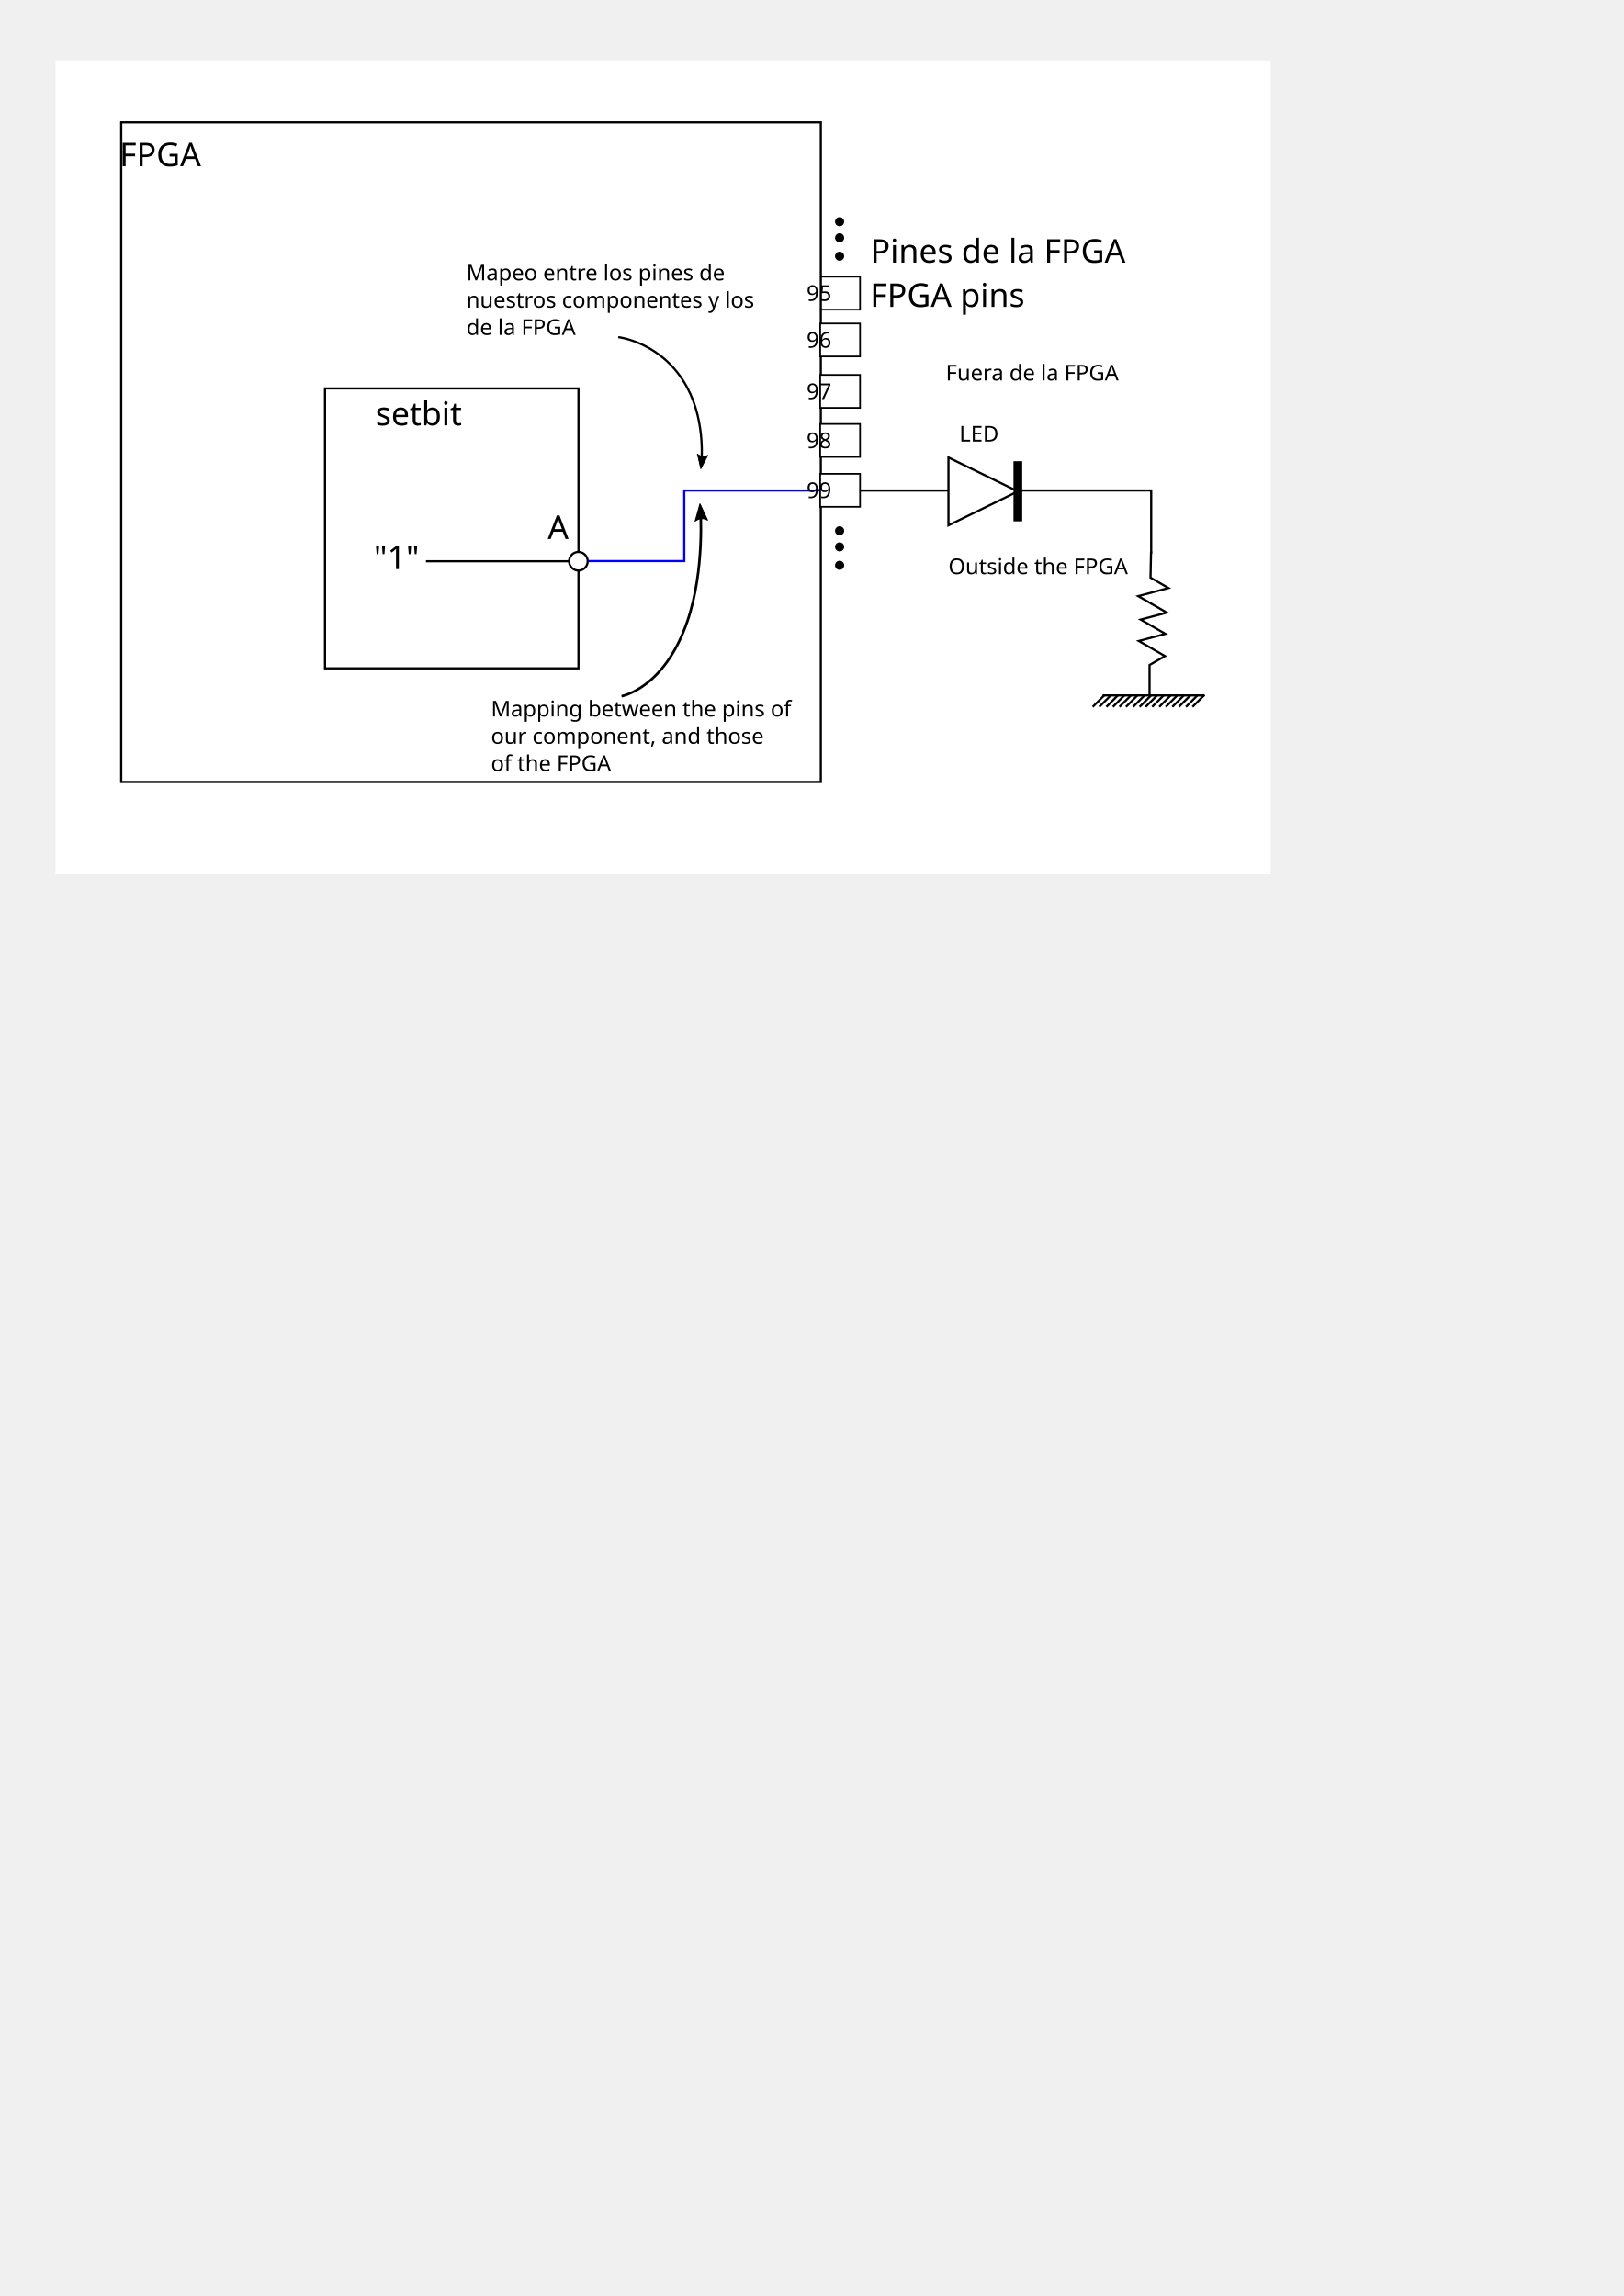
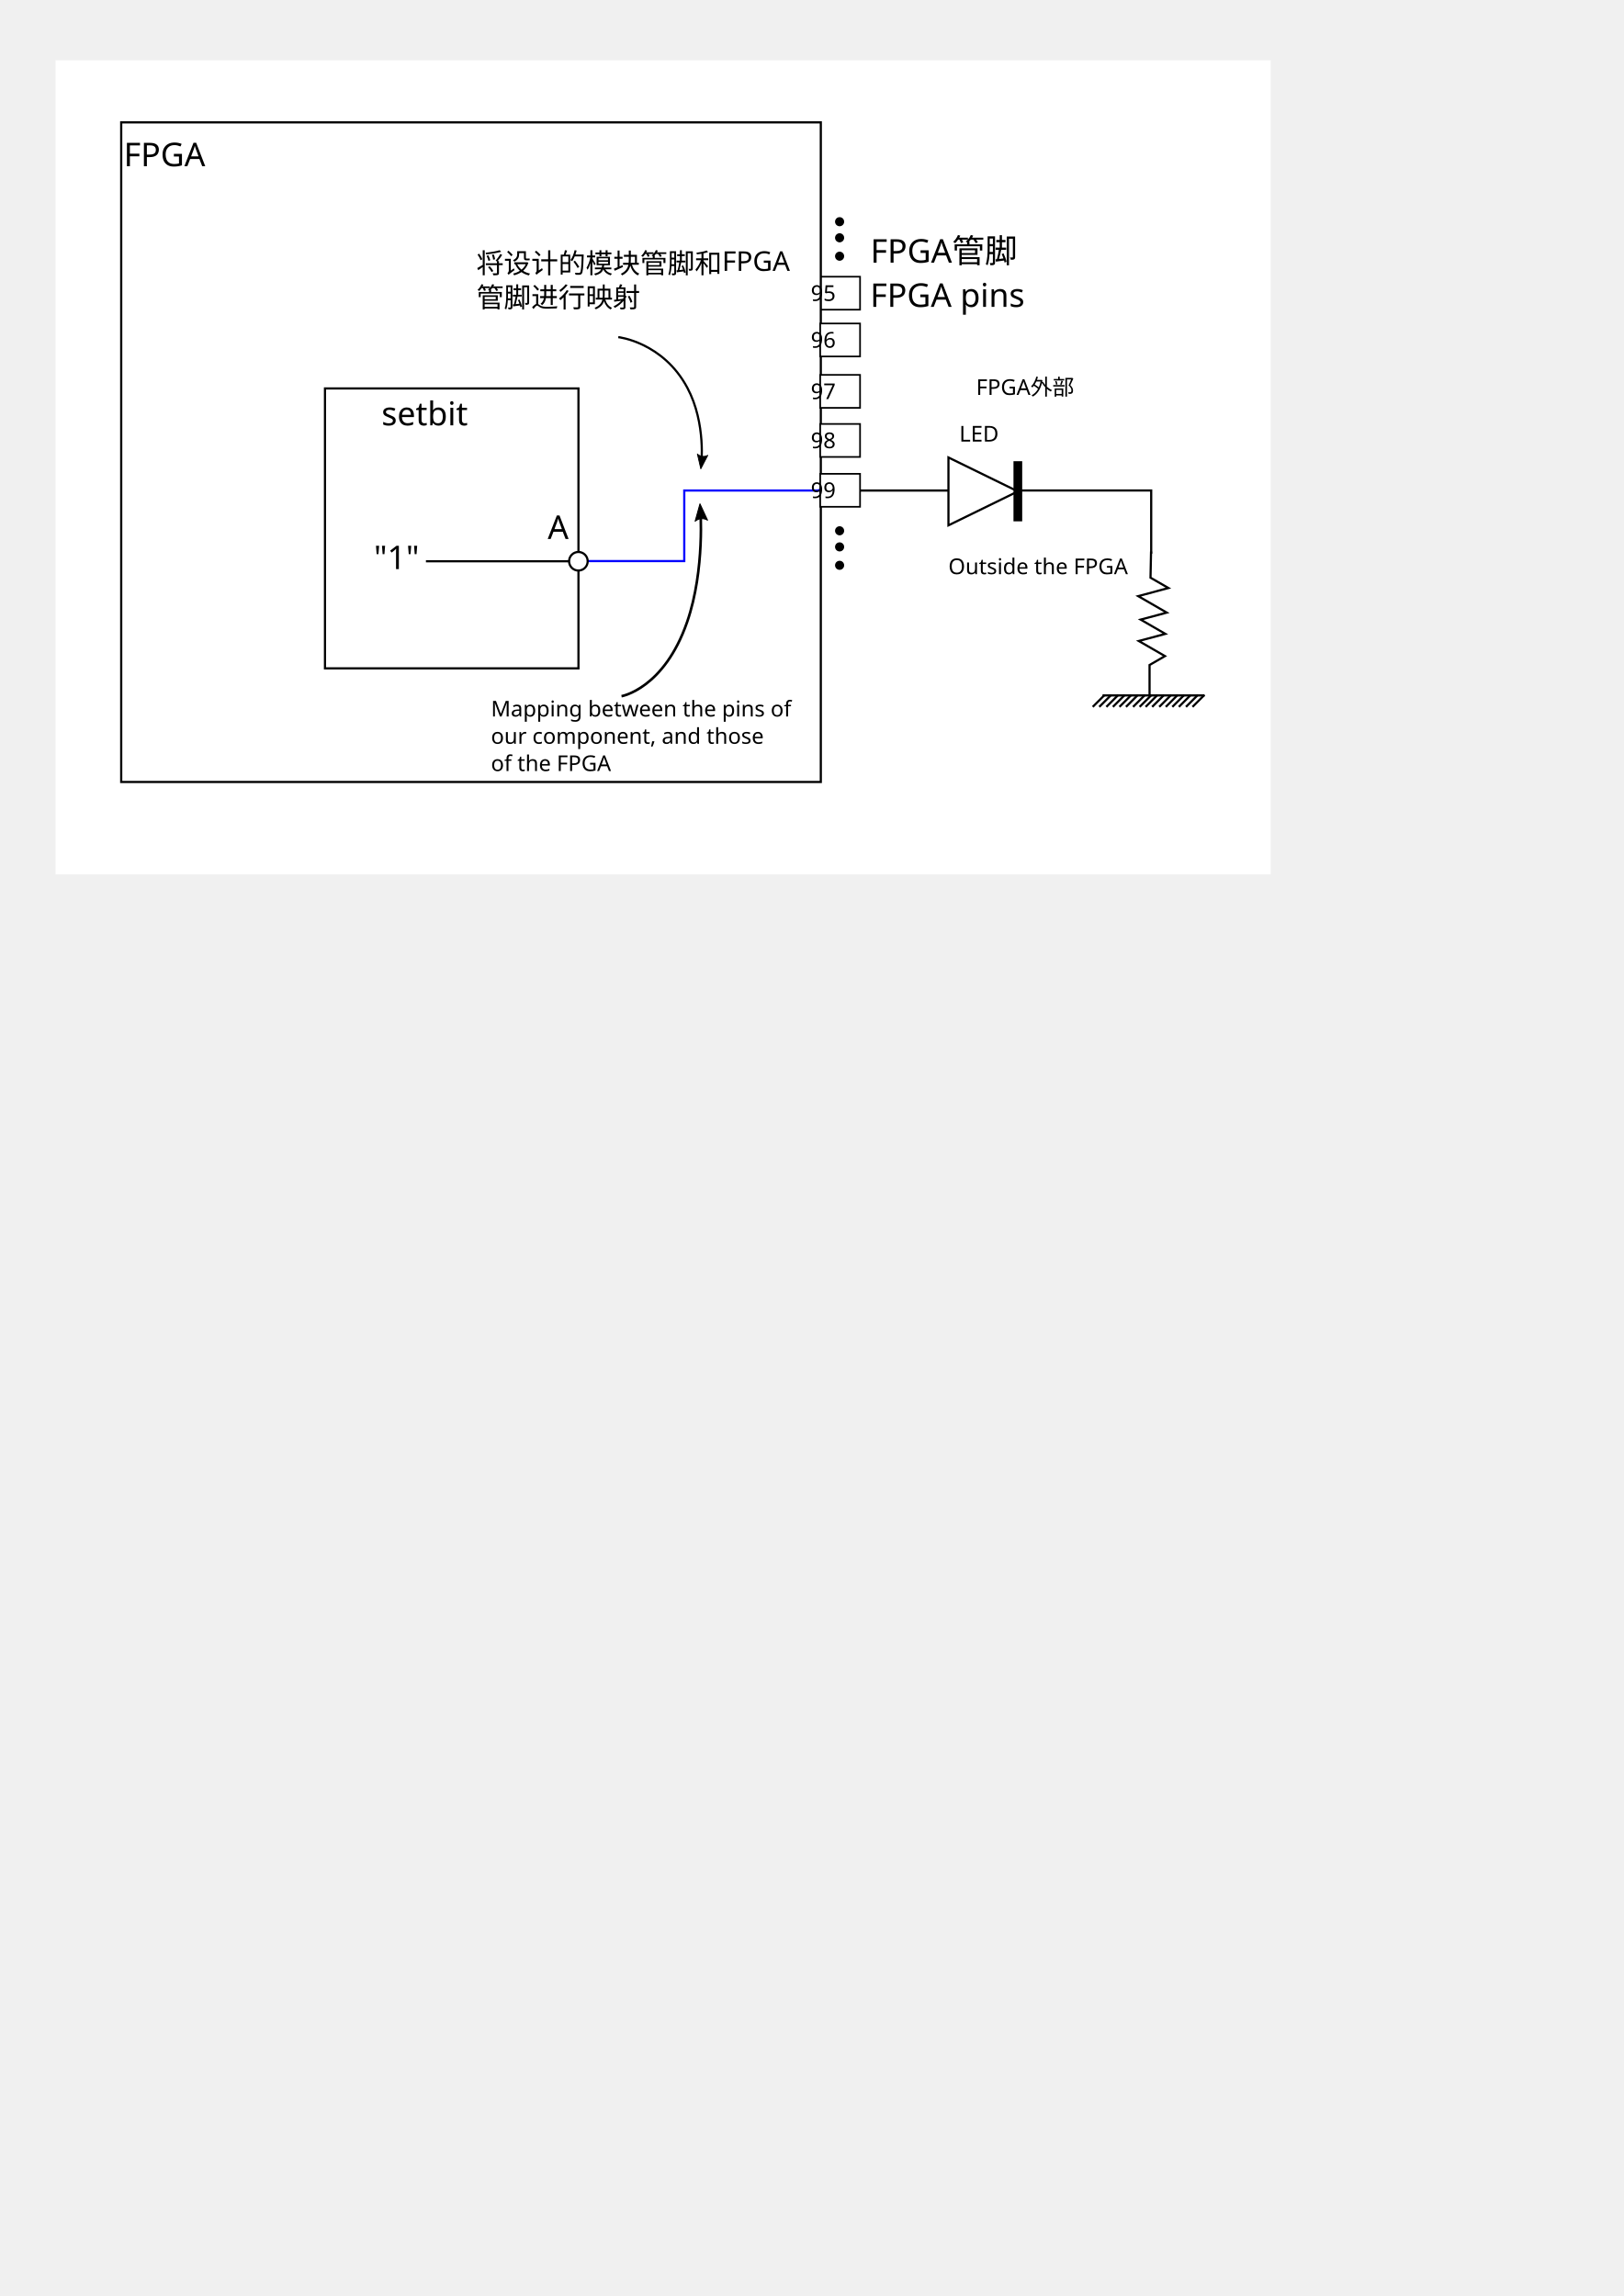
<svg xmlns="http://www.w3.org/2000/svg" width="210mm" height="297mm" viewBox="0 0 744.094 1052.362" id="svg2" version="1.1">
  <defs id="defs4">
    <marker orient="auto" refY="0.0" refX="0.0" id="Arrow2Mend" style="overflow:visible;">
      <path id="path4474" style="fill-rule:evenodd;stroke-width:0.625;stroke-linejoin:round;stroke:#000000;stroke-opacity:1;fill:#000000;fill-opacity:1" d="M 8.719,4.034 L -2.207,0.016 L 8.719,-4.002 C 6.973,-1.63 6.983,1.616 8.719,4.034 z " transform="scale(0.6) rotate(180) translate(0,0)" />
    </marker>
    <marker orient="auto" refY="0" refX="0" id="Arrow2Mend-9" style="overflow:visible">
      <path id="path4474-1" style="fill:#000000;fill-opacity:1;fill-rule:evenodd;stroke:#000000;stroke-width:0.625;stroke-linejoin:round;stroke-opacity:1" d="M 8.719,4.034 -2.207,0.016 8.719,-4.002 c -1.745,2.372 -1.735,5.617 -6e-7,8.035 z" transform="scale(-0.6,-0.6)" />
    </marker>
  </defs>
  <g id="layer1">
    <rect style="fill:#ffffff;stroke:none;stroke-width:4;stroke-miterlimit:4;stroke-dasharray:none;stroke-opacity:1" id="rect4902" width="556.884" height="373.14" x="25.441" y="27.639" />
    <rect style="fill:#ffffff;stroke:#000000;stroke-width:0.763;stroke-opacity:1" id="rect4268" width="18.262" height="15.115" x="375.873" y="126.824" />
    <rect style="fill:#ffffff;stroke:#000000;stroke-opacity:1" id="rect3344" width="320.608" height="302.328" x="55.544" y="56.087" />
    <path style="fill:none;fill-rule:evenodd;stroke:#0000ff;stroke-width:1px;stroke-linecap:butt;stroke-linejoin:miter;stroke-opacity:1" d="m 264.361,257.17 49.216,0 0,-32.342 61.872,0 0,-0.703" id="path4437" />
    <g id="g4239" transform="translate(-331.8574,33.04512)">
-       <text id="text3336" y="161.893" x="537.392" style="font-style:normal;font-weight:normal;font-size:15px;line-height:125%;font-family:sans-serif;text-align:center;letter-spacing:0px;word-spacing:0px;text-anchor:middle;fill:#000000;fill-opacity:1;stroke:none;stroke-width:1px;stroke-linecap:butt;stroke-linejoin:miter;stroke-opacity:1" xml:space="preserve">
-         <tspan id="tspan4162" y="161.893" x="537.392">setbit</tspan>
+       <text id="text3336" y="161.893" x="537.392" style="font-style:normal;font-weight:normal;line-height:0%;font-family:sans-serif;text-align:center;letter-spacing:0px;word-spacing:0px;text-anchor:middle;fill:#000000;fill-opacity:1;stroke:none;stroke-width:1px;stroke-linecap:butt;stroke-linejoin:miter;stroke-opacity:1" xml:space="preserve">
+         <tspan id="tspan4162" y="161.893" x="537.392" style="font-size:15px;line-height:1.25">setbit</tspan>
      </text>
      <rect style="fill:none;stroke:#000000;stroke-opacity:1" y="144.994" x="480.79" height="128.295" width="116.159" id="rect3340" />
-       <text id="text4136" y="213.982" x="582.858" style="font-style:normal;font-weight:normal;font-size:40px;line-height:125%;font-family:sans-serif;letter-spacing:0px;word-spacing:0px;fill:#000000;fill-opacity:1;stroke:none;stroke-width:1px;stroke-linecap:butt;stroke-linejoin:miter;stroke-opacity:1" xml:space="preserve">
-         <tspan style="font-size:15px" y="213.982" x="582.858" id="tspan4138">A</tspan>
+       <text id="text4136" y="213.982" x="582.858" style="font-style:normal;font-weight:normal;line-height:0%;font-family:sans-serif;letter-spacing:0px;word-spacing:0px;fill:#000000;fill-opacity:1;stroke:none;stroke-width:1px;stroke-linecap:butt;stroke-linejoin:miter;stroke-opacity:1" xml:space="preserve">
+         <tspan style="font-size:15px;line-height:1.25" y="213.982" x="582.858" id="tspan4138">A</tspan>
      </text>
      <path id="path4140" d="m 527.05,224.206 66.032,0" style="fill:none;fill-rule:evenodd;stroke:#000000;stroke-width:1px;stroke-linecap:butt;stroke-linejoin:miter;stroke-opacity:1" />
      <circle r="4.26" cy="224.206" cx="596.916" id="path4142" style="fill:#ffffff;stroke:#000000;stroke-opacity:1" />
-       <text id="text4136-7" y="227.807" x="503.19" style="font-style:normal;font-weight:normal;font-size:40px;line-height:125%;font-family:sans-serif;letter-spacing:0px;word-spacing:0px;fill:#000000;fill-opacity:1;stroke:none;stroke-width:1px;stroke-linecap:butt;stroke-linejoin:miter;stroke-opacity:1" xml:space="preserve">
-         <tspan style="font-size:15px" y="227.807" x="503.19" id="tspan4138-0">"1"</tspan>
+       <text id="text4136-7" y="227.807" x="503.19" style="font-style:normal;font-weight:normal;line-height:0%;font-family:sans-serif;letter-spacing:0px;word-spacing:0px;fill:#000000;fill-opacity:1;stroke:none;stroke-width:1px;stroke-linecap:butt;stroke-linejoin:miter;stroke-opacity:1" xml:space="preserve">
+         <tspan style="font-size:15px;line-height:1.25" y="227.807" x="503.19" id="tspan4138-0">"1"</tspan>
      </text>
    </g>
-     <text xml:space="preserve" style="font-style:normal;font-weight:normal;font-size:15px;line-height:125%;font-family:sans-serif;text-align:center;letter-spacing:0px;word-spacing:0px;text-anchor:middle;fill:#000000;fill-opacity:1;stroke:none;stroke-width:1px;stroke-linecap:butt;stroke-linejoin:miter;stroke-opacity:1" x="83.193" y="76.182" id="text3336-1">
-       <tspan x="83.193" y="76.182" id="tspan4162-7" style="text-align:center;text-anchor:middle">FPGA</tspan>
+     <text xml:space="preserve" style="font-style:normal;font-weight:normal;line-height:0%;font-family:sans-serif;text-align:center;letter-spacing:0px;word-spacing:0px;text-anchor:middle;fill:#000000;fill-opacity:1;stroke:none;stroke-width:1px;stroke-linecap:butt;stroke-linejoin:miter;stroke-opacity:1" x="83.193" y="76.182" id="text3336-1">
+       <tspan x="83.193" y="76.182" id="tspan4162-7" style="font-size:15px;line-height:1.25;text-align:center;text-anchor:middle">FPGA</tspan>
    </text>
-     <text xml:space="preserve" style="font-style:normal;font-weight:normal;font-size:15px;line-height:125%;font-family:sans-serif;text-align:center;letter-spacing:0px;word-spacing:0px;text-anchor:middle;fill:#000000;fill-opacity:1;stroke:none;stroke-width:1px;stroke-linecap:butt;stroke-linejoin:miter;stroke-opacity:1" x="385.074" y="137.919" id="text3336-1-5">
-       <tspan x="385.074" y="137.919" id="tspan4162-7-2" style="font-size:10px;text-align:center;text-anchor:middle">95</tspan>
+     <text xml:space="preserve" style="font-style:normal;font-weight:normal;line-height:0%;font-family:sans-serif;text-align:center;letter-spacing:0px;word-spacing:0px;text-anchor:middle;fill:#000000;fill-opacity:1;stroke:none;stroke-width:1px;stroke-linecap:butt;stroke-linejoin:miter;stroke-opacity:1" x="385.074" y="137.919" id="text3336-1-5">
+       <tspan x="385.074" y="137.919" id="tspan4162-7-2" style="font-size:10px;line-height:1.25;text-align:center;text-anchor:middle">95</tspan>
    </text>
    <rect style="fill:#ffffff;stroke:#000000;stroke-width:0.763;stroke-opacity:1" id="rect4268-2" width="18.262" height="15.115" x="375.873" y="148.268" />
-     <text xml:space="preserve" style="font-style:normal;font-weight:normal;font-size:15px;line-height:125%;font-family:sans-serif;text-align:center;letter-spacing:0px;word-spacing:0px;text-anchor:middle;fill:#000000;fill-opacity:1;stroke:none;stroke-width:1px;stroke-linecap:butt;stroke-linejoin:miter;stroke-opacity:1" x="385.074" y="159.363" id="text3336-1-5-6">
-       <tspan x="385.074" y="159.363" id="tspan4162-7-2-8" style="font-size:10px;text-align:center;text-anchor:middle">96</tspan>
+     <text xml:space="preserve" style="font-style:normal;font-weight:normal;line-height:0%;font-family:sans-serif;text-align:center;letter-spacing:0px;word-spacing:0px;text-anchor:middle;fill:#000000;fill-opacity:1;stroke:none;stroke-width:1px;stroke-linecap:butt;stroke-linejoin:miter;stroke-opacity:1" x="385.074" y="159.363" id="text3336-1-5-6">
+       <tspan x="385.074" y="159.363" id="tspan4162-7-2-8" style="font-size:10px;line-height:1.25;text-align:center;text-anchor:middle">96</tspan>
    </text>
    <rect style="fill:#ffffff;stroke:#000000;stroke-width:0.763;stroke-opacity:1" id="rect4268-2-1" width="18.262" height="15.115" x="375.873" y="171.822" />
-     <text xml:space="preserve" style="font-style:normal;font-weight:normal;font-size:15px;line-height:125%;font-family:sans-serif;text-align:center;letter-spacing:0px;word-spacing:0px;text-anchor:middle;fill:#000000;fill-opacity:1;stroke:none;stroke-width:1px;stroke-linecap:butt;stroke-linejoin:miter;stroke-opacity:1" x="385.074" y="182.917" id="text3336-1-5-6-1">
-       <tspan x="385.074" y="182.917" id="tspan4162-7-2-8-0" style="font-size:10px;text-align:center;text-anchor:middle">97</tspan>
+     <text xml:space="preserve" style="font-style:normal;font-weight:normal;line-height:0%;font-family:sans-serif;text-align:center;letter-spacing:0px;word-spacing:0px;text-anchor:middle;fill:#000000;fill-opacity:1;stroke:none;stroke-width:1px;stroke-linecap:butt;stroke-linejoin:miter;stroke-opacity:1" x="385.074" y="182.917" id="text3336-1-5-6-1">
+       <tspan x="385.074" y="182.917" id="tspan4162-7-2-8-0" style="font-size:10px;line-height:1.25;text-align:center;text-anchor:middle">97</tspan>
    </text>
    <rect style="fill:#ffffff;stroke:#000000;stroke-width:0.763;stroke-opacity:1" id="rect4268-2-1-5" width="18.262" height="15.115" x="375.873" y="194.321" />
-     <text xml:space="preserve" style="font-style:normal;font-weight:normal;font-size:15px;line-height:125%;font-family:sans-serif;text-align:center;letter-spacing:0px;word-spacing:0px;text-anchor:middle;fill:#000000;fill-opacity:1;stroke:none;stroke-width:1px;stroke-linecap:butt;stroke-linejoin:miter;stroke-opacity:1" x="385.074" y="205.416" id="text3336-1-5-6-1-7">
-       <tspan x="385.074" y="205.416" id="tspan4162-7-2-8-0-7" style="font-size:10px;text-align:center;text-anchor:middle">98</tspan>
+     <text xml:space="preserve" style="font-style:normal;font-weight:normal;line-height:0%;font-family:sans-serif;text-align:center;letter-spacing:0px;word-spacing:0px;text-anchor:middle;fill:#000000;fill-opacity:1;stroke:none;stroke-width:1px;stroke-linecap:butt;stroke-linejoin:miter;stroke-opacity:1" x="385.074" y="205.416" id="text3336-1-5-6-1-7">
+       <tspan x="385.074" y="205.416" id="tspan4162-7-2-8-0-7" style="font-size:10px;line-height:1.25;text-align:center;text-anchor:middle">98</tspan>
    </text>
    <rect style="fill:#ffffff;stroke:#000000;stroke-width:0.763;stroke-opacity:1" id="rect4268-2-1-5-0" width="18.262" height="15.115" x="375.873" y="217.171" />
-     <text xml:space="preserve" style="font-style:normal;font-weight:normal;font-size:15px;line-height:125%;font-family:sans-serif;text-align:center;letter-spacing:0px;word-spacing:0px;text-anchor:middle;fill:#000000;fill-opacity:1;stroke:none;stroke-width:1px;stroke-linecap:butt;stroke-linejoin:miter;stroke-opacity:1" x="385.074" y="228.266" id="text3336-1-5-6-1-7-6">
-       <tspan x="385.074" y="228.266" id="tspan4162-7-2-8-0-7-0" style="font-size:10px;text-align:center;text-anchor:middle">99</tspan>
+     <text xml:space="preserve" style="font-style:normal;font-weight:normal;line-height:0%;font-family:sans-serif;text-align:center;letter-spacing:0px;word-spacing:0px;text-anchor:middle;fill:#000000;fill-opacity:1;stroke:none;stroke-width:1px;stroke-linecap:butt;stroke-linejoin:miter;stroke-opacity:1" x="385.074" y="228.266" id="text3336-1-5-6-1-7-6">
+       <tspan x="385.074" y="228.266" id="tspan4162-7-2-8-0-7-0" style="font-size:10px;line-height:1.25;text-align:center;text-anchor:middle">99</tspan>
    </text>
    <circle style="fill:#000000;stroke:#000000;stroke-width:0.597;stroke-opacity:1" id="path4354" cx="384.765" cy="243.284" r="1.784" />
    <circle style="fill:#000000;stroke:#000000;stroke-width:0.597;stroke-opacity:1" id="path4354-3" cx="384.765" cy="250.667" r="1.784" />
    <circle style="fill:#000000;stroke:#000000;stroke-width:0.597;stroke-opacity:1" id="path4354-3-0" cx="384.765" cy="259.104" r="1.784" />
    <circle style="fill:#000000;stroke:#000000;stroke-width:0.597;stroke-opacity:1" id="path4354-37" cx="384.765" cy="101.612" r="1.784" />
    <circle style="fill:#000000;stroke:#000000;stroke-width:0.597;stroke-opacity:1" id="path4354-3-8" cx="384.765" cy="108.994" r="1.784" />
    <circle style="fill:#000000;stroke:#000000;stroke-width:0.597;stroke-opacity:1" id="path4354-3-0-8" cx="384.765" cy="117.431" r="1.784" />
-     <text xml:space="preserve" style="font-style:normal;font-weight:normal;font-size:15px;line-height:125%;font-family:sans-serif;text-align:start;letter-spacing:0px;word-spacing:0px;text-anchor:start;fill:#000000;fill-opacity:1;stroke:none;stroke-width:1px;stroke-linecap:butt;stroke-linejoin:miter;stroke-opacity:1" x="398.895" y="120.384" id="text3336-1-55">
-       <tspan x="398.895" y="120.384" id="tspan4162-7-8" style="text-align:start;text-anchor:start">Pines de la FPGA</tspan>
+     <text xml:space="preserve" style="font-style:normal;font-weight:normal;line-height:0%;font-family:sans-serif;text-align:start;letter-spacing:0px;word-spacing:0px;text-anchor:start;fill:#000000;fill-opacity:1;stroke:none;stroke-width:1px;stroke-linecap:butt;stroke-linejoin:miter;stroke-opacity:1" x="398.895" y="120.384" id="text3336-1-55">
+       <tspan x="398.895" y="120.384" id="tspan4162-7-8" style="font-size:15px;line-height:1.25;text-align:start;text-anchor:start">FPGA管脚</tspan>
    </text>
-     <text xml:space="preserve" style="font-style:normal;font-weight:normal;font-size:10px;line-height:125%;font-family:sans-serif;letter-spacing:0px;word-spacing:0px;fill:#000000;fill-opacity:1;stroke:none;stroke-width:1px;stroke-linecap:butt;stroke-linejoin:miter;stroke-opacity:1" x="213.739" y="128.505" id="text4425">
-       <tspan x="213.739" y="128.505" id="tspan4429">Mapeo entre los pines de</tspan>
-       <tspan x="213.739" y="141.005" id="tspan4433">nuestros componentes y los</tspan>
-       <tspan x="213.739" y="153.505" id="tspan4435">de la FPGA </tspan>
+     <text xml:space="preserve" style="font-style:normal;font-weight:normal;line-height:0%;font-family:sans-serif;letter-spacing:0px;word-spacing:0px;fill:#000000;fill-opacity:1;stroke:none;stroke-width:1px;stroke-linecap:butt;stroke-linejoin:miter;stroke-opacity:1" x="218.376" y="125.192" id="text4425">
+       <tspan x="218.376" y="125.192" id="tspan4435" style="font-size:12.5px;line-height:1.25">将设计的模块管脚和FPGA</tspan>
+       <tspan x="218.376" y="140.817" style="font-size:12.5px;line-height:1.25" id="tspan96">管脚进行映射 </tspan>
    </text>
    <path style="fill:none;fill-rule:evenodd;stroke:#000000;stroke-width:1px;stroke-linecap:butt;stroke-linejoin:miter;stroke-opacity:1;marker-end:url(#Arrow2Mend)" d="m 283.344,154.519 c 0,0 20.455,2.262 31.639,23.202 8.786,16.451 6.328,35.857 6.328,35.857" id="path4441" />
-     <text xml:space="preserve" style="font-style:normal;font-weight:normal;font-size:10px;line-height:125%;font-family:sans-serif;letter-spacing:0px;word-spacing:0px;fill:#000000;fill-opacity:1;stroke:none;stroke-width:1px;stroke-linecap:butt;stroke-linejoin:miter;stroke-opacity:1" x="433.414" y="174.386" id="text4425-2">
-       <tspan x="433.414" y="174.386" id="tspan4435-5">Fuera de la FPGA </tspan>
+     <text xml:space="preserve" style="font-style:normal;font-weight:normal;line-height:0%;font-family:sans-serif;letter-spacing:0px;word-spacing:0px;fill:#000000;fill-opacity:1;stroke:none;stroke-width:1px;stroke-linecap:butt;stroke-linejoin:miter;stroke-opacity:1" x="447.327" y="181.011" id="text4425-2">
+       <tspan x="447.327" y="181.011" id="tspan4435-5" style="font-size:10px;line-height:1.25">FPGA外部 </tspan>
    </text>
    <g id="g4757" transform="translate(-11.99319,-21.48779)">
      <path id="path4751" d="m 446.638,231.171 0,15.548 0,15.548 31.802,-15.548 z" style="fill:none;fill-rule:evenodd;stroke:#000000;stroke-width:1px;stroke-linecap:butt;stroke-linejoin:miter;stroke-opacity:1" />
      <path id="path4755" d="m 478.44,232.877 0,27.562" style="fill:none;fill-rule:evenodd;stroke:#000000;stroke-width:4;stroke-linecap:butt;stroke-linejoin:miter;stroke-miterlimit:4;stroke-dasharray:none;stroke-opacity:1" />
    </g>
-     <text xml:space="preserve" style="font-style:normal;font-weight:normal;font-size:10px;line-height:125%;font-family:sans-serif;letter-spacing:0px;word-spacing:0px;fill:#000000;fill-opacity:1;stroke:none;stroke-width:1px;stroke-linecap:butt;stroke-linejoin:miter;stroke-opacity:1" x="439.6" y="202.386" id="text4425-2-5">
-       <tspan x="439.6" y="202.386" id="tspan4435-5-2">LED</tspan>
+     <text xml:space="preserve" style="font-style:normal;font-weight:normal;line-height:0%;font-family:sans-serif;letter-spacing:0px;word-spacing:0px;fill:#000000;fill-opacity:1;stroke:none;stroke-width:1px;stroke-linecap:butt;stroke-linejoin:miter;stroke-opacity:1" x="439.6" y="202.386" id="text4425-2-5">
+       <tspan x="439.6" y="202.386" id="tspan4435-5-2" style="font-size:10px;line-height:1.25">LED</tspan>
    </text>
    <g id="g4878" transform="translate(3.291024,-4.527758)">
      <path id="path4779" d="m 524.202,257.314 -0.25,11.993 8.211,4.74 -13.853,3.712 13.089,7.557 -11.968,3.207 11.324,6.538 -12.175,3.262 11.996,6.926 -7.061,4.077 0,14.451" style="fill:none;fill-rule:evenodd;stroke:#000000;stroke-width:1px;stroke-linecap:butt;stroke-linejoin:miter;stroke-opacity:1" />
      <path id="path4781" d="m 501.965,323.276 46.723,0" style="fill:none;fill-rule:evenodd;stroke:#000000;stroke-width:1px;stroke-linecap:butt;stroke-linejoin:miter;stroke-opacity:1" />
      <path id="path4783" d="m 502.964,323.026 -5.497,5.497" style="fill:none;fill-rule:evenodd;stroke:#000000;stroke-width:1px;stroke-linecap:butt;stroke-linejoin:miter;stroke-opacity:1" />
      <path id="path4783-1" d="m 505.963,323.026 -5.497,5.497" style="fill:none;fill-rule:evenodd;stroke:#000000;stroke-width:1px;stroke-linecap:butt;stroke-linejoin:miter;stroke-opacity:1" />
      <path id="path4783-4" d="m 509.211,323.026 -5.497,5.497" style="fill:none;fill-rule:evenodd;stroke:#000000;stroke-width:1px;stroke-linecap:butt;stroke-linejoin:miter;stroke-opacity:1" />
      <path id="path4783-1-9" d="m 512.209,323.026 -5.497,5.497" style="fill:none;fill-rule:evenodd;stroke:#000000;stroke-width:1px;stroke-linecap:butt;stroke-linejoin:miter;stroke-opacity:1" />
      <path id="path4783-3" d="m 515.207,323.026 -5.497,5.497" style="fill:none;fill-rule:evenodd;stroke:#000000;stroke-width:1px;stroke-linecap:butt;stroke-linejoin:miter;stroke-opacity:1" />
      <path id="path4783-1-6" d="m 518.206,323.026 -5.497,5.497" style="fill:none;fill-rule:evenodd;stroke:#000000;stroke-width:1px;stroke-linecap:butt;stroke-linejoin:miter;stroke-opacity:1" />
      <path id="path4783-4-6" d="m 521.454,323.026 -5.497,5.497" style="fill:none;fill-rule:evenodd;stroke:#000000;stroke-width:1px;stroke-linecap:butt;stroke-linejoin:miter;stroke-opacity:1" />
      <path id="path4783-1-9-4" d="m 524.452,323.026 -5.497,5.497" style="fill:none;fill-rule:evenodd;stroke:#000000;stroke-width:1px;stroke-linecap:butt;stroke-linejoin:miter;stroke-opacity:1" />
      <path id="path4783-0" d="m 527.201,323.026 -5.497,5.497" style="fill:none;fill-rule:evenodd;stroke:#000000;stroke-width:1px;stroke-linecap:butt;stroke-linejoin:miter;stroke-opacity:1" />
      <path id="path4783-1-94" d="m 530.199,323.026 -5.497,5.497" style="fill:none;fill-rule:evenodd;stroke:#000000;stroke-width:1px;stroke-linecap:butt;stroke-linejoin:miter;stroke-opacity:1" />
      <path id="path4783-4-5" d="m 533.447,323.026 -5.497,5.497" style="fill:none;fill-rule:evenodd;stroke:#000000;stroke-width:1px;stroke-linecap:butt;stroke-linejoin:miter;stroke-opacity:1" />
      <path id="path4783-1-9-6" d="m 536.445,323.026 -5.497,5.497" style="fill:none;fill-rule:evenodd;stroke:#000000;stroke-width:1px;stroke-linecap:butt;stroke-linejoin:miter;stroke-opacity:1" />
      <path id="path4783-3-2" d="m 539.444,323.026 -5.497,5.497" style="fill:none;fill-rule:evenodd;stroke:#000000;stroke-width:1px;stroke-linecap:butt;stroke-linejoin:miter;stroke-opacity:1" />
      <path id="path4783-1-6-5" d="m 542.442,323.026 -5.497,5.497" style="fill:none;fill-rule:evenodd;stroke:#000000;stroke-width:1px;stroke-linecap:butt;stroke-linejoin:miter;stroke-opacity:1" />
      <path id="path4783-4-6-2" d="m 545.69,323.026 -5.497,5.497" style="fill:none;fill-rule:evenodd;stroke:#000000;stroke-width:1px;stroke-linecap:butt;stroke-linejoin:miter;stroke-opacity:1" />
      <path id="path4783-1-9-4-2" d="m 548.688,323.026 -5.497,5.497" style="fill:none;fill-rule:evenodd;stroke:#000000;stroke-width:1px;stroke-linecap:butt;stroke-linejoin:miter;stroke-opacity:1" />
    </g>
    <path style="fill:none;fill-rule:evenodd;stroke:#000000;stroke-width:1.02px;stroke-linecap:butt;stroke-linejoin:miter;stroke-opacity:1" d="m 394.276,224.832 40.568,0" id="path4898" />
    <path style="fill:none;fill-rule:evenodd;stroke:#000000;stroke-width:1px;stroke-linecap:butt;stroke-linejoin:miter;stroke-opacity:1" d="m 467.132,224.81 60.423,0 0,28.975" id="path4900" />
-     <text xml:space="preserve" style="font-style:normal;font-weight:normal;font-size:15px;line-height:125%;font-family:sans-serif;text-align:start;letter-spacing:0px;word-spacing:0px;text-anchor:start;fill:#000000;fill-opacity:1;stroke:none;stroke-width:1px;stroke-linecap:butt;stroke-linejoin:miter;stroke-opacity:1" x="398.769" y="140.651" id="text3336-1-55-3">
-       <tspan x="398.769" y="140.651" id="tspan4162-7-8-6" style="text-align:start;text-anchor:start">FPGA pins</tspan>
+     <text xml:space="preserve" style="font-style:normal;font-weight:normal;line-height:0%;font-family:sans-serif;text-align:start;letter-spacing:0px;word-spacing:0px;text-anchor:start;fill:#000000;fill-opacity:1;stroke:none;stroke-width:1px;stroke-linecap:butt;stroke-linejoin:miter;stroke-opacity:1" x="398.769" y="140.651" id="text3336-1-55-3">
+       <tspan x="398.769" y="140.651" id="tspan4162-7-8-6" style="font-size:15px;line-height:1.25;text-align:start;text-anchor:start">FPGA pins</tspan>
    </text>
-     <text xml:space="preserve" style="font-style:normal;font-weight:normal;font-size:10px;line-height:125%;font-family:sans-serif;letter-spacing:0px;word-spacing:0px;fill:#000000;fill-opacity:1;stroke:none;stroke-width:1px;stroke-linecap:butt;stroke-linejoin:miter;stroke-opacity:1" x="434.586" y="263.167" id="text4425-2-7">
-       <tspan x="434.586" y="263.167" id="tspan4435-5-5">Outside the FPGA</tspan>
+     <text xml:space="preserve" style="font-style:normal;font-weight:normal;line-height:0%;font-family:sans-serif;letter-spacing:0px;word-spacing:0px;fill:#000000;fill-opacity:1;stroke:none;stroke-width:1px;stroke-linecap:butt;stroke-linejoin:miter;stroke-opacity:1" x="434.586" y="263.167" id="text4425-2-7">
+       <tspan x="434.586" y="263.167" id="tspan4435-5-5" style="font-size:10px;line-height:1.25">Outside the FPGA</tspan>
    </text>
-     <text xml:space="preserve" style="font-style:normal;font-weight:normal;font-size:10px;line-height:125%;font-family:sans-serif;letter-spacing:0px;word-spacing:0px;fill:#000000;fill-opacity:1;stroke:none;stroke-width:1px;stroke-linecap:butt;stroke-linejoin:miter;stroke-opacity:1" x="224.993" y="328.404" id="text4425-3">
-       <tspan x="224.993" y="328.404" id="tspan4435-2">Mapping between the pins of</tspan>
-       <tspan x="224.993" y="340.904" id="tspan3626">our component, and those </tspan>
-       <tspan x="224.993" y="353.404" id="tspan3628">of the FPGA</tspan>
+     <text xml:space="preserve" style="font-style:normal;font-weight:normal;line-height:0%;font-family:sans-serif;letter-spacing:0px;word-spacing:0px;fill:#000000;fill-opacity:1;stroke:none;stroke-width:1px;stroke-linecap:butt;stroke-linejoin:miter;stroke-opacity:1" x="224.993" y="328.404" id="text4425-3">
+       <tspan x="224.993" y="328.404" id="tspan4435-2" style="font-size:10px;line-height:1.25">Mapping between the pins of</tspan>
+       <tspan x="224.993" y="340.904" id="tspan3626" style="font-size:10px;line-height:1.25">our component, and those </tspan>
+       <tspan x="224.993" y="353.404" id="tspan3628" style="font-size:10px;line-height:1.25">of the FPGA</tspan>
    </text>
    <path style="fill:none;fill-rule:evenodd;stroke:#000000;stroke-width:1.181px;stroke-linecap:butt;stroke-linejoin:miter;stroke-opacity:1;marker-end:url(#Arrow2Mend-9)" d="m 284.821,319.095 c 0,0 19.443,-3.317 30.074,-34.021 8.351,-24.121 6.015,-52.578 6.015,-52.578" id="path4441-2" />
  </g>
</svg>
